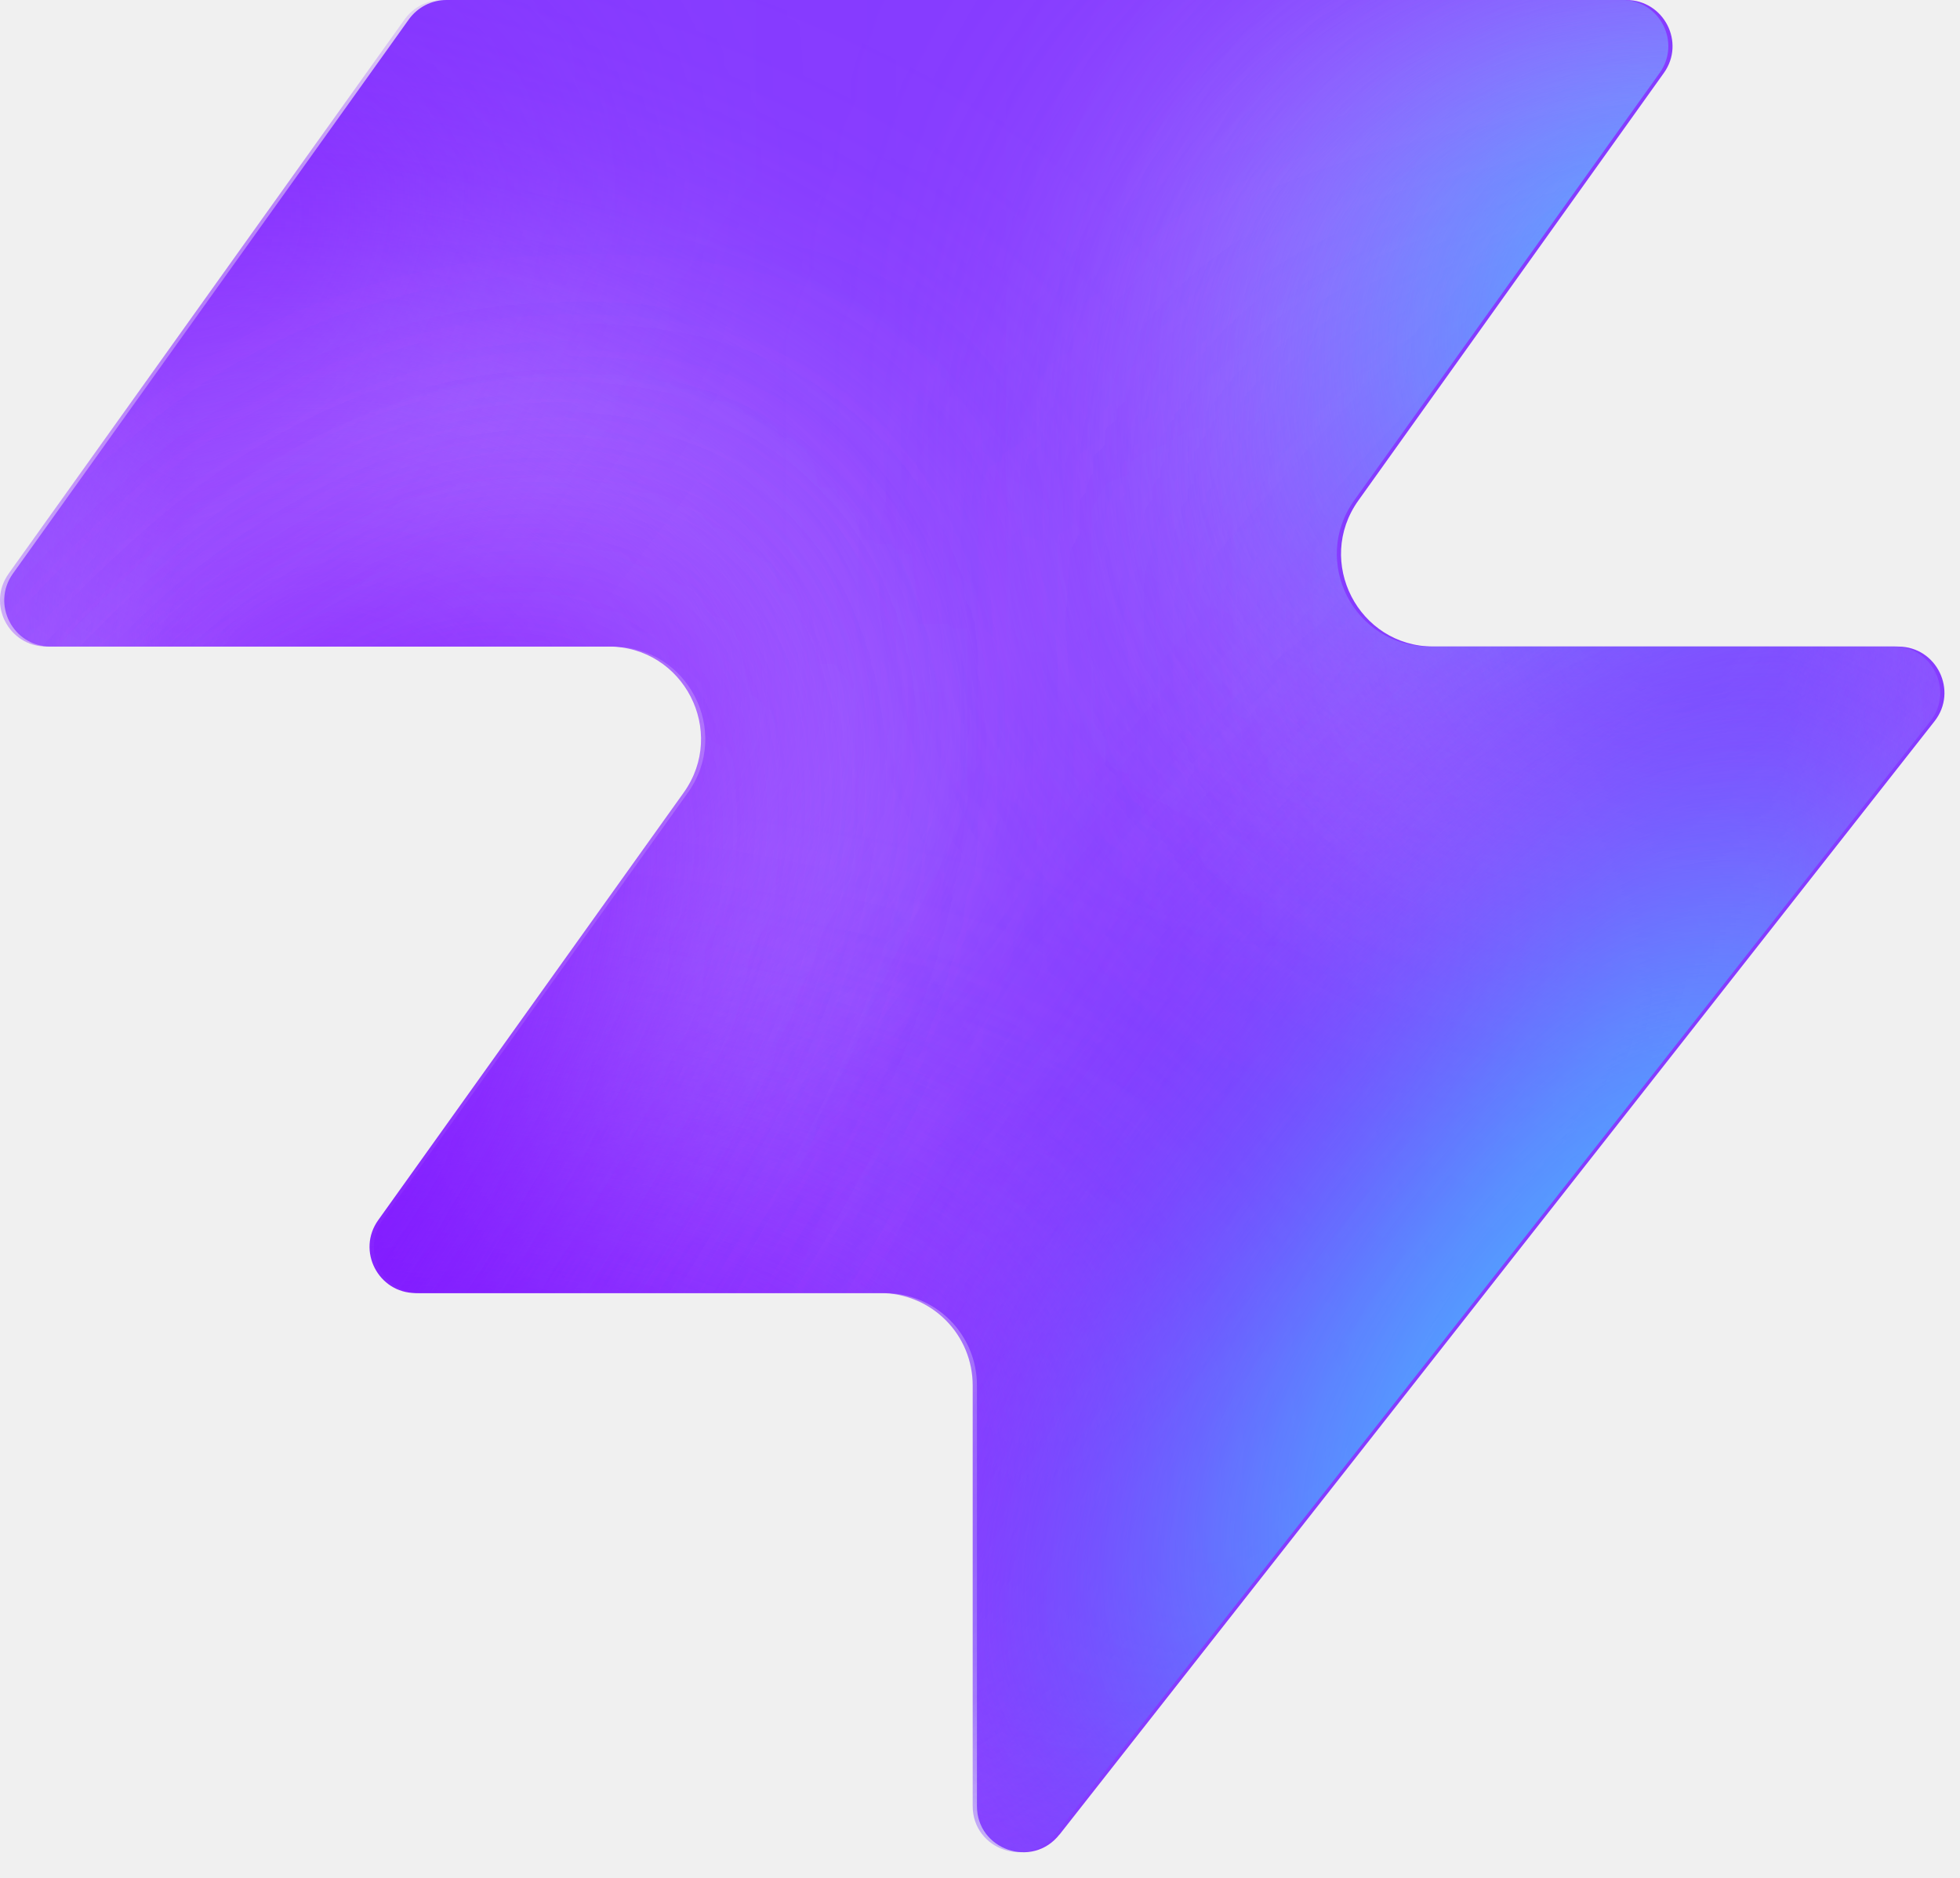
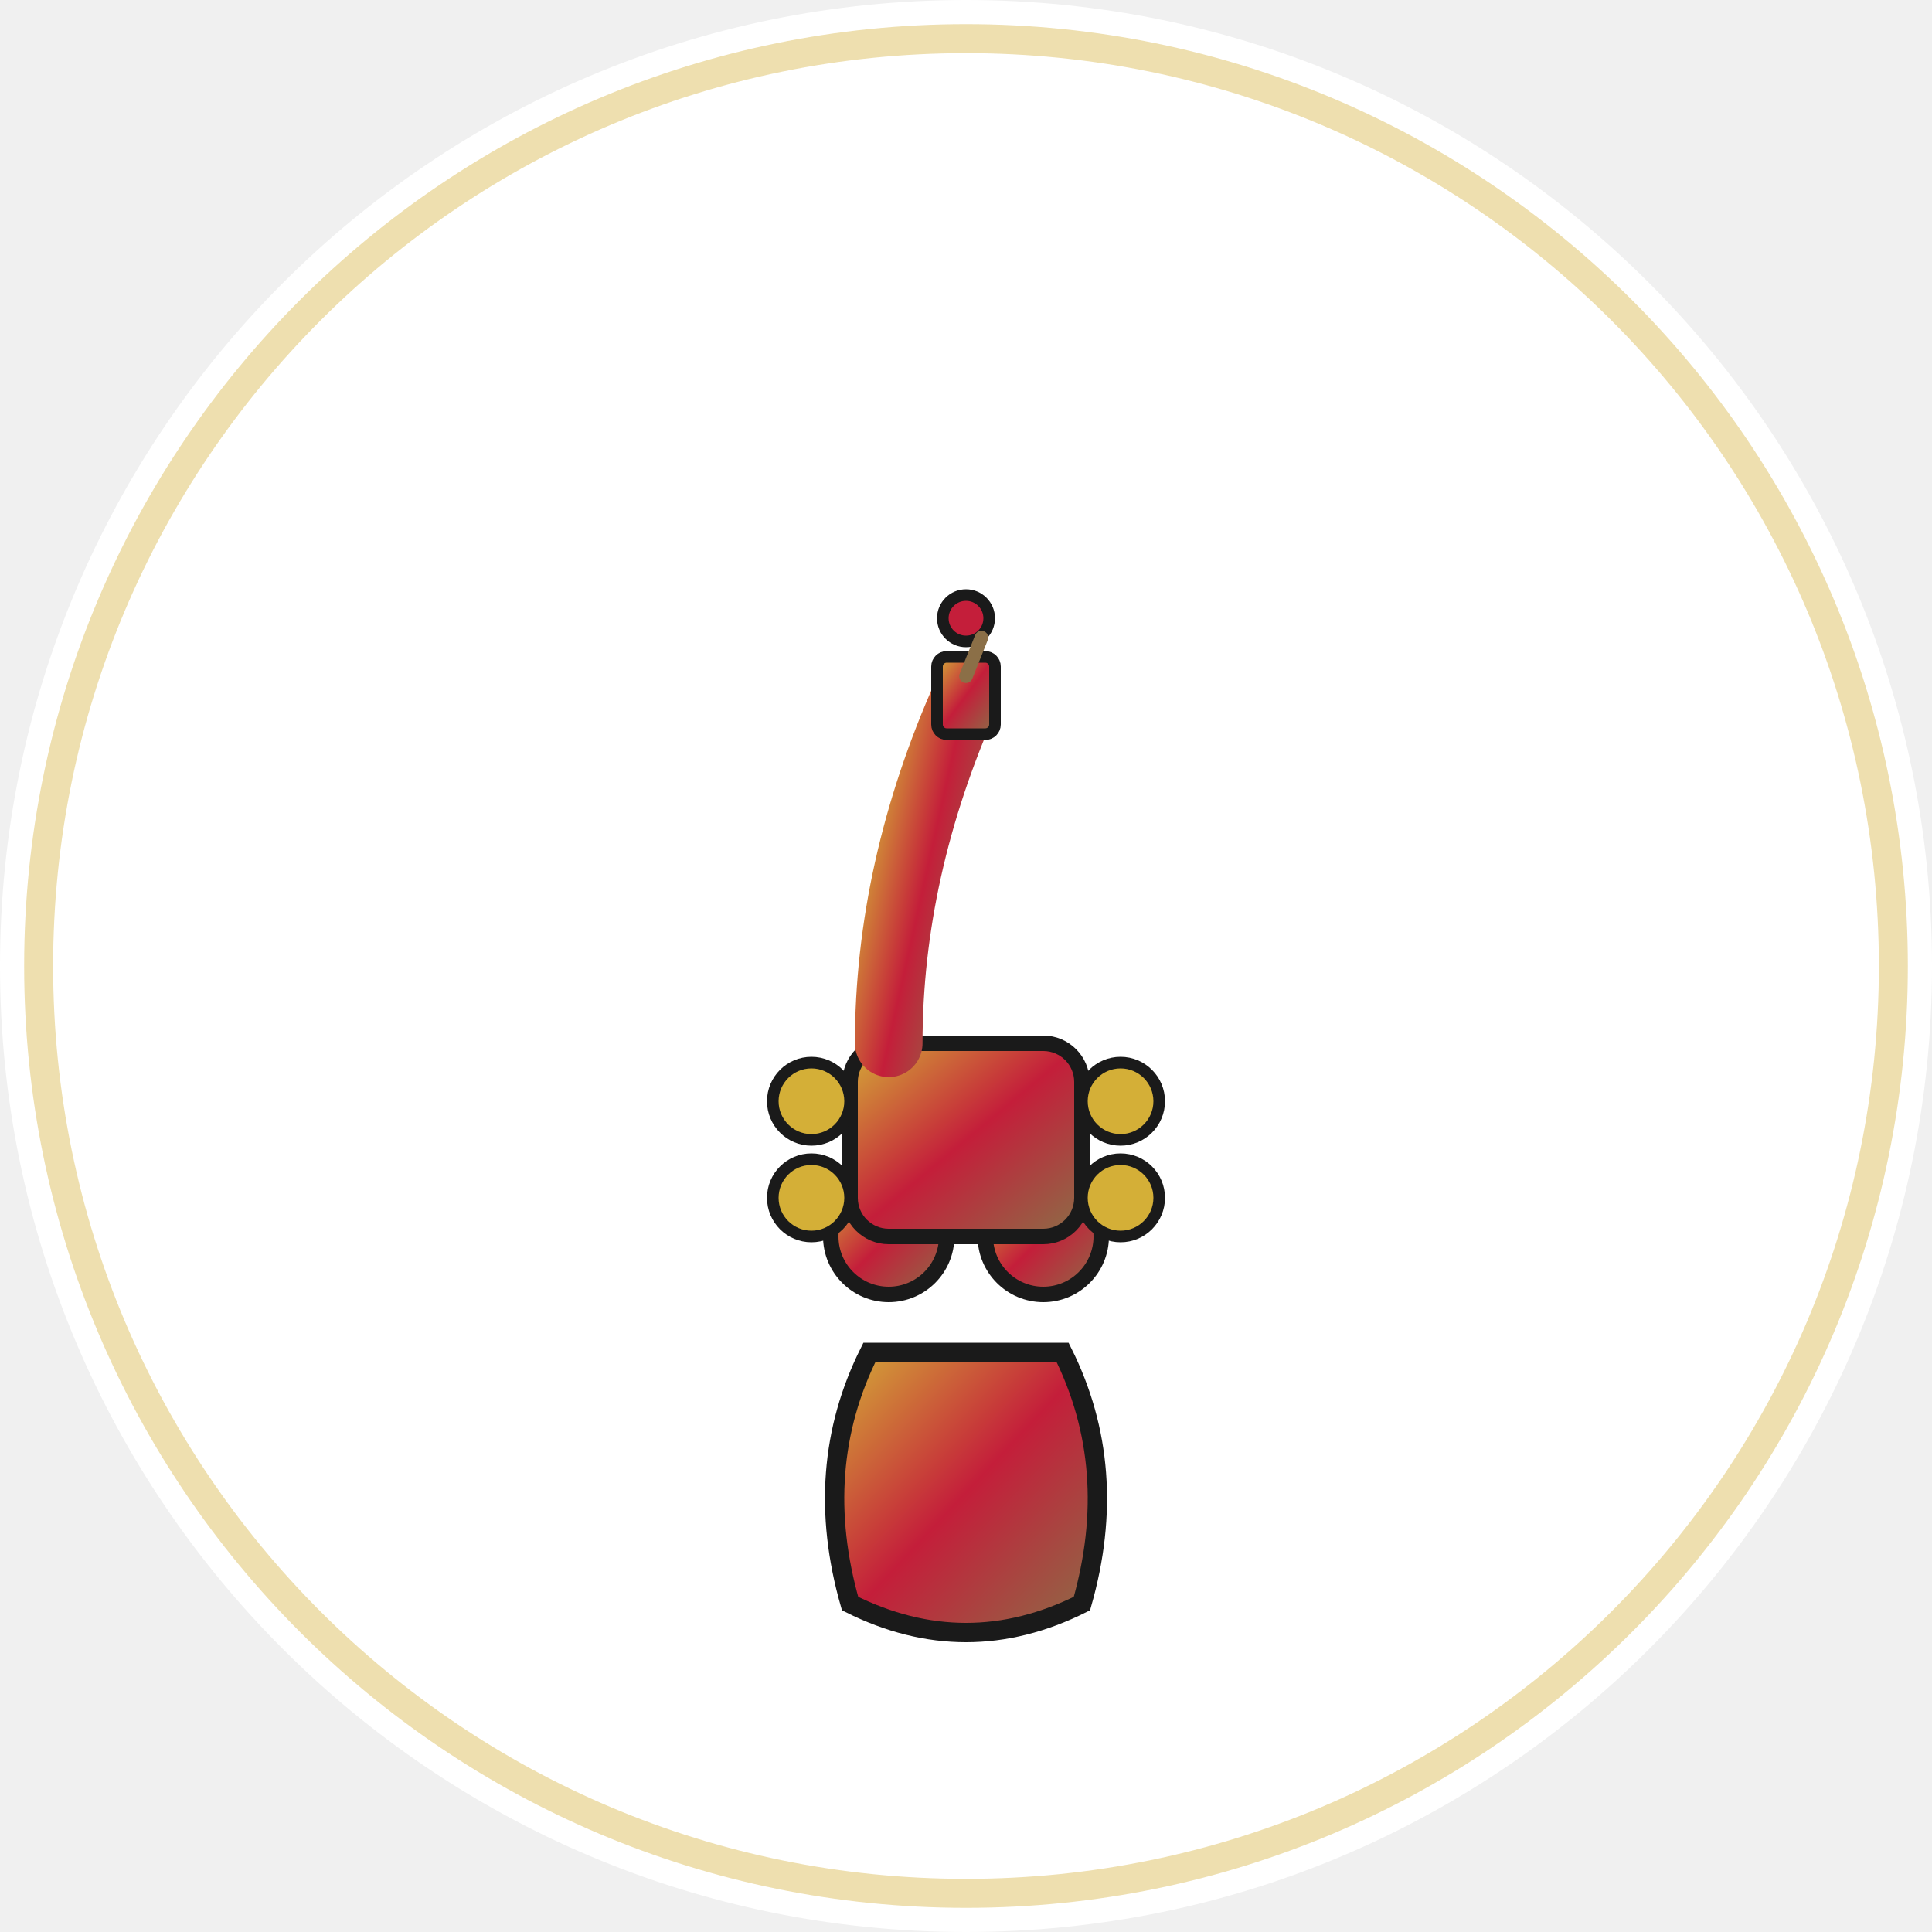
- <svg xmlns="http://www.w3.org/2000/svg" width="48" height="46" fill="none" viewBox="0 0 48 46">
-   <path fill="#863bff" d="M25.946 44.938c-.664.845-2.021.375-2.021-.698V33.937a2.26 2.26 0 0 0-2.262-2.262H10.287c-.92 0-1.456-1.04-.92-1.788l7.48-10.471c1.07-1.497 0-3.578-1.842-3.578H1.237c-.92 0-1.456-1.04-.92-1.788L10.013.474c.214-.297.556-.474.92-.474h28.894c.92 0 1.456 1.04.92 1.788l-7.48 10.471c-1.07 1.498 0 3.579 1.842 3.579h11.377c.943 0 1.473 1.088.89 1.83L25.947 44.94z" style="fill:#863bff;fill:color(display-p3 .525 .23 1);fill-opacity:1" />
-   <mask id="a" width="48" height="46" x="0" y="0" maskUnits="userSpaceOnUse" style="mask-type:alpha">
-     <path fill="#000" d="M25.842 44.938c-.664.844-2.021.375-2.021-.698V33.937a2.26 2.26 0 0 0-2.262-2.262H10.183c-.92 0-1.456-1.04-.92-1.788l7.48-10.471c1.07-1.498 0-3.579-1.842-3.579H1.133c-.92 0-1.456-1.04-.92-1.787L9.91.473c.214-.297.556-.474.92-.474h28.894c.92 0 1.456 1.04.92 1.788l-7.48 10.471c-1.07 1.498 0 3.578 1.842 3.578h11.377c.943 0 1.473 1.088.89 1.832L25.843 44.94z" style="fill:#000;fill-opacity:1" />
-   </mask>
-   <g mask="url(#a)">
-     <g filter="url(#b)">
-       <ellipse cx="5.508" cy="14.704" fill="#ede6ff" rx="5.508" ry="14.704" style="fill:#ede6ff;fill:color(display-p3 .927 .903 1);fill-opacity:1" transform="matrix(.00324 1 1 -.00324 -4.47 31.516)" />
-     </g>
-     <g filter="url(#c)">
-       <ellipse cx="10.399" cy="29.851" fill="#ede6ff" rx="10.399" ry="29.851" style="fill:#ede6ff;fill:color(display-p3 .927 .903 1);fill-opacity:1" transform="matrix(.00324 1 1 -.00324 -39.328 7.883)" />
-     </g>
-     <g filter="url(#d)">
-       <ellipse cx="5.508" cy="30.487" fill="#7e14ff" rx="5.508" ry="30.487" style="fill:#7e14ff;fill:color(display-p3 .492 .077 1);fill-opacity:1" transform="rotate(89.814 -25.913 -14.639)scale(1 -1)" />
-     </g>
-     <g filter="url(#e)">
-       <ellipse cx="5.508" cy="30.599" fill="#7e14ff" rx="5.508" ry="30.599" style="fill:#7e14ff;fill:color(display-p3 .492 .077 1);fill-opacity:1" transform="rotate(89.814 -32.644 -3.334)scale(1 -1)" />
-     </g>
-     <g filter="url(#f)">
-       <ellipse cx="5.508" cy="30.599" fill="#7e14ff" rx="5.508" ry="30.599" style="fill:#7e14ff;fill:color(display-p3 .492 .077 1);fill-opacity:1" transform="matrix(.00324 1 1 -.00324 -34.34 30.47)" />
-     </g>
-     <g filter="url(#g)">
-       <ellipse cx="14.072" cy="22.078" fill="#ede6ff" rx="14.072" ry="22.078" style="fill:#ede6ff;fill:color(display-p3 .927 .903 1);fill-opacity:1" transform="rotate(93.35 24.506 48.493)scale(-1 1)" />
-     </g>
-     <g filter="url(#h)">
-       <ellipse cx="3.47" cy="21.501" fill="#7e14ff" rx="3.47" ry="21.501" style="fill:#7e14ff;fill:color(display-p3 .492 .077 1);fill-opacity:1" transform="rotate(89.009 28.708 47.59)scale(-1 1)" />
-     </g>
-     <g filter="url(#i)">
-       <ellipse cx="3.47" cy="21.501" fill="#7e14ff" rx="3.47" ry="21.501" style="fill:#7e14ff;fill:color(display-p3 .492 .077 1);fill-opacity:1" transform="rotate(89.009 28.708 47.59)scale(-1 1)" />
-     </g>
-     <g filter="url(#j)">
-       <ellipse cx=".387" cy="8.972" fill="#7e14ff" rx="4.407" ry="29.108" style="fill:#7e14ff;fill:color(display-p3 .492 .077 1);fill-opacity:1" transform="rotate(39.51 .387 8.972)" />
-     </g>
-     <g filter="url(#k)">
-       <ellipse cx="47.523" cy="-6.092" fill="#7e14ff" rx="4.407" ry="29.108" style="fill:#7e14ff;fill:color(display-p3 .492 .077 1);fill-opacity:1" transform="rotate(37.892 47.523 -6.092)" />
-     </g>
-     <g filter="url(#l)">
-       <ellipse cx="41.412" cy="6.333" fill="#47bfff" rx="5.971" ry="9.665" style="fill:#47bfff;fill:color(display-p3 .28 .748 1);fill-opacity:1" transform="rotate(37.892 41.412 6.333)" />
-     </g>
-     <g filter="url(#m)">
-       <ellipse cx="-1.879" cy="38.332" fill="#7e14ff" rx="4.407" ry="29.108" style="fill:#7e14ff;fill:color(display-p3 .492 .077 1);fill-opacity:1" transform="rotate(37.892 -1.88 38.332)" />
-     </g>
-     <g filter="url(#n)">
-       <ellipse cx="-1.879" cy="38.332" fill="#7e14ff" rx="4.407" ry="29.108" style="fill:#7e14ff;fill:color(display-p3 .492 .077 1);fill-opacity:1" transform="rotate(37.892 -1.88 38.332)" />
-     </g>
-     <g filter="url(#o)">
-       <ellipse cx="35.651" cy="29.907" fill="#7e14ff" rx="4.407" ry="29.108" style="fill:#7e14ff;fill:color(display-p3 .492 .077 1);fill-opacity:1" transform="rotate(37.892 35.651 29.907)" />
-     </g>
-     <g filter="url(#p)">
-       <ellipse cx="38.418" cy="32.4" fill="#47bfff" rx="5.971" ry="15.297" style="fill:#47bfff;fill:color(display-p3 .28 .748 1);fill-opacity:1" transform="rotate(37.892 38.418 32.4)" />
-     </g>
+ <svg xmlns="http://www.w3.org/2000/svg" viewBox="0 0 100 100">
+   <defs>
+     <linearGradient id="saxGradient" x1="0%" y1="0%" x2="100%" y2="100%">
+       <stop offset="0%" style="stop-color:#D4AF37;stop-opacity:1" />
+       <stop offset="50%" style="stop-color:#C41E3A;stop-opacity:1" />
+       <stop offset="100%" style="stop-color:#8B6F47;stop-opacity:1" />
+     </linearGradient>
+   </defs>
+   <circle cx="50" cy="50" r="50" fill="#FFFFFF" />
+   <g transform="translate(50, 50)">
+     <path d="M -5 20 Q -8 26 -6 33 Q 0 36 6 33 Q 8 26 5 20 Z" fill="url(#saxGradient)" stroke="#1A1A1A" stroke-width="1" />
+     <circle cx="-4" cy="14" r="3" fill="url(#saxGradient)" stroke="#1A1A1A" stroke-width="0.8" />
+     <circle cx="4" cy="14" r="3" fill="url(#saxGradient)" stroke="#1A1A1A" stroke-width="0.8" />
+     <rect x="-6" y="4" width="12" height="10" rx="2" fill="url(#saxGradient)" stroke="#1A1A1A" stroke-width="0.8" />
+     <circle cx="-8" cy="7" r="2" fill="#D4AF37" stroke="#1A1A1A" stroke-width="0.6" />
+     <circle cx="8" cy="7" r="2" fill="#D4AF37" stroke="#1A1A1A" stroke-width="0.6" />
+     <circle cx="-8" cy="12" r="2" fill="#D4AF37" stroke="#1A1A1A" stroke-width="0.6" />
+     <circle cx="8" cy="12" r="2" fill="#D4AF37" stroke="#1A1A1A" stroke-width="0.6" />
+     <path d="M -4 4 Q -4 -5 0 -14" fill="none" stroke="url(#saxGradient)" stroke-width="3.5" stroke-linecap="round" />
+     <rect x="-1.5" y="-16" width="3" height="4" rx="0.5" fill="url(#saxGradient)" stroke="#1A1A1A" stroke-width="0.6" />
+     <circle cx="0" cy="-18" r="1.2" fill="#C41E3A" stroke="#1A1A1A" stroke-width="0.6" />
+     <path d="M 0 -15 L 0.8 -17" stroke="#8B6F47" stroke-width="0.7" stroke-linecap="round" />
  </g>
-   <defs>
-     <filter id="b" width="60.045" height="41.654" x="-19.77" y="16.149" color-interpolation-filters="sRGB" filterUnits="userSpaceOnUse">
-       <feFlood flood-opacity="0" result="BackgroundImageFix" />
-       <feBlend in="SourceGraphic" in2="BackgroundImageFix" result="shape" />
-       <feGaussianBlur result="effect1_foregroundBlur_2002_17158" stdDeviation="7.659" />
-     </filter>
-     <filter id="c" width="90.34" height="51.437" x="-54.613" y="-7.533" color-interpolation-filters="sRGB" filterUnits="userSpaceOnUse">
-       <feFlood flood-opacity="0" result="BackgroundImageFix" />
-       <feBlend in="SourceGraphic" in2="BackgroundImageFix" result="shape" />
-       <feGaussianBlur result="effect1_foregroundBlur_2002_17158" stdDeviation="7.659" />
-     </filter>
-     <filter id="d" width="79.355" height="29.4" x="-49.64" y="2.03" color-interpolation-filters="sRGB" filterUnits="userSpaceOnUse">
-       <feFlood flood-opacity="0" result="BackgroundImageFix" />
-       <feBlend in="SourceGraphic" in2="BackgroundImageFix" result="shape" />
-       <feGaussianBlur result="effect1_foregroundBlur_2002_17158" stdDeviation="4.596" />
-     </filter>
-     <filter id="e" width="79.579" height="29.4" x="-45.045" y="20.029" color-interpolation-filters="sRGB" filterUnits="userSpaceOnUse">
-       <feFlood flood-opacity="0" result="BackgroundImageFix" />
-       <feBlend in="SourceGraphic" in2="BackgroundImageFix" result="shape" />
-       <feGaussianBlur result="effect1_foregroundBlur_2002_17158" stdDeviation="4.596" />
-     </filter>
-     <filter id="f" width="79.579" height="29.4" x="-43.513" y="21.178" color-interpolation-filters="sRGB" filterUnits="userSpaceOnUse">
-       <feFlood flood-opacity="0" result="BackgroundImageFix" />
-       <feBlend in="SourceGraphic" in2="BackgroundImageFix" result="shape" />
-       <feGaussianBlur result="effect1_foregroundBlur_2002_17158" stdDeviation="4.596" />
-     </filter>
-     <filter id="g" width="74.749" height="58.852" x="15.756" y="-17.901" color-interpolation-filters="sRGB" filterUnits="userSpaceOnUse">
-       <feFlood flood-opacity="0" result="BackgroundImageFix" />
-       <feBlend in="SourceGraphic" in2="BackgroundImageFix" result="shape" />
-       <feGaussianBlur result="effect1_foregroundBlur_2002_17158" stdDeviation="7.659" />
-     </filter>
-     <filter id="h" width="61.377" height="25.362" x="23.548" y="2.284" color-interpolation-filters="sRGB" filterUnits="userSpaceOnUse">
-       <feFlood flood-opacity="0" result="BackgroundImageFix" />
-       <feBlend in="SourceGraphic" in2="BackgroundImageFix" result="shape" />
-       <feGaussianBlur result="effect1_foregroundBlur_2002_17158" stdDeviation="4.596" />
-     </filter>
-     <filter id="i" width="61.377" height="25.362" x="23.548" y="2.284" color-interpolation-filters="sRGB" filterUnits="userSpaceOnUse">
-       <feFlood flood-opacity="0" result="BackgroundImageFix" />
-       <feBlend in="SourceGraphic" in2="BackgroundImageFix" result="shape" />
-       <feGaussianBlur result="effect1_foregroundBlur_2002_17158" stdDeviation="4.596" />
-     </filter>
-     <filter id="j" width="56.045" height="63.649" x="-27.636" y="-22.853" color-interpolation-filters="sRGB" filterUnits="userSpaceOnUse">
-       <feFlood flood-opacity="0" result="BackgroundImageFix" />
-       <feBlend in="SourceGraphic" in2="BackgroundImageFix" result="shape" />
-       <feGaussianBlur result="effect1_foregroundBlur_2002_17158" stdDeviation="4.596" />
-     </filter>
-     <filter id="k" width="54.814" height="64.646" x="20.116" y="-38.415" color-interpolation-filters="sRGB" filterUnits="userSpaceOnUse">
-       <feFlood flood-opacity="0" result="BackgroundImageFix" />
-       <feBlend in="SourceGraphic" in2="BackgroundImageFix" result="shape" />
-       <feGaussianBlur result="effect1_foregroundBlur_2002_17158" stdDeviation="4.596" />
-     </filter>
-     <filter id="l" width="33.541" height="35.313" x="24.641" y="-11.323" color-interpolation-filters="sRGB" filterUnits="userSpaceOnUse">
-       <feFlood flood-opacity="0" result="BackgroundImageFix" />
-       <feBlend in="SourceGraphic" in2="BackgroundImageFix" result="shape" />
-       <feGaussianBlur result="effect1_foregroundBlur_2002_17158" stdDeviation="4.596" />
-     </filter>
-     <filter id="m" width="54.814" height="64.646" x="-29.286" y="6.009" color-interpolation-filters="sRGB" filterUnits="userSpaceOnUse">
-       <feFlood flood-opacity="0" result="BackgroundImageFix" />
-       <feBlend in="SourceGraphic" in2="BackgroundImageFix" result="shape" />
-       <feGaussianBlur result="effect1_foregroundBlur_2002_17158" stdDeviation="4.596" />
-     </filter>
-     <filter id="n" width="54.814" height="64.646" x="-29.286" y="6.009" color-interpolation-filters="sRGB" filterUnits="userSpaceOnUse">
-       <feFlood flood-opacity="0" result="BackgroundImageFix" />
-       <feBlend in="SourceGraphic" in2="BackgroundImageFix" result="shape" />
-       <feGaussianBlur result="effect1_foregroundBlur_2002_17158" stdDeviation="4.596" />
-     </filter>
-     <filter id="o" width="54.814" height="64.646" x="8.244" y="-2.416" color-interpolation-filters="sRGB" filterUnits="userSpaceOnUse">
-       <feFlood flood-opacity="0" result="BackgroundImageFix" />
-       <feBlend in="SourceGraphic" in2="BackgroundImageFix" result="shape" />
-       <feGaussianBlur result="effect1_foregroundBlur_2002_17158" stdDeviation="4.596" />
-     </filter>
-     <filter id="p" width="39.409" height="43.623" x="18.713" y="10.588" color-interpolation-filters="sRGB" filterUnits="userSpaceOnUse">
-       <feFlood flood-opacity="0" result="BackgroundImageFix" />
-       <feBlend in="SourceGraphic" in2="BackgroundImageFix" result="shape" />
-       <feGaussianBlur result="effect1_foregroundBlur_2002_17158" stdDeviation="4.596" />
-     </filter>
-   </defs>
+   <circle cx="50" cy="50" r="48" fill="none" stroke="#D4AF37" stroke-width="1.5" opacity="0.4" />
</svg>
